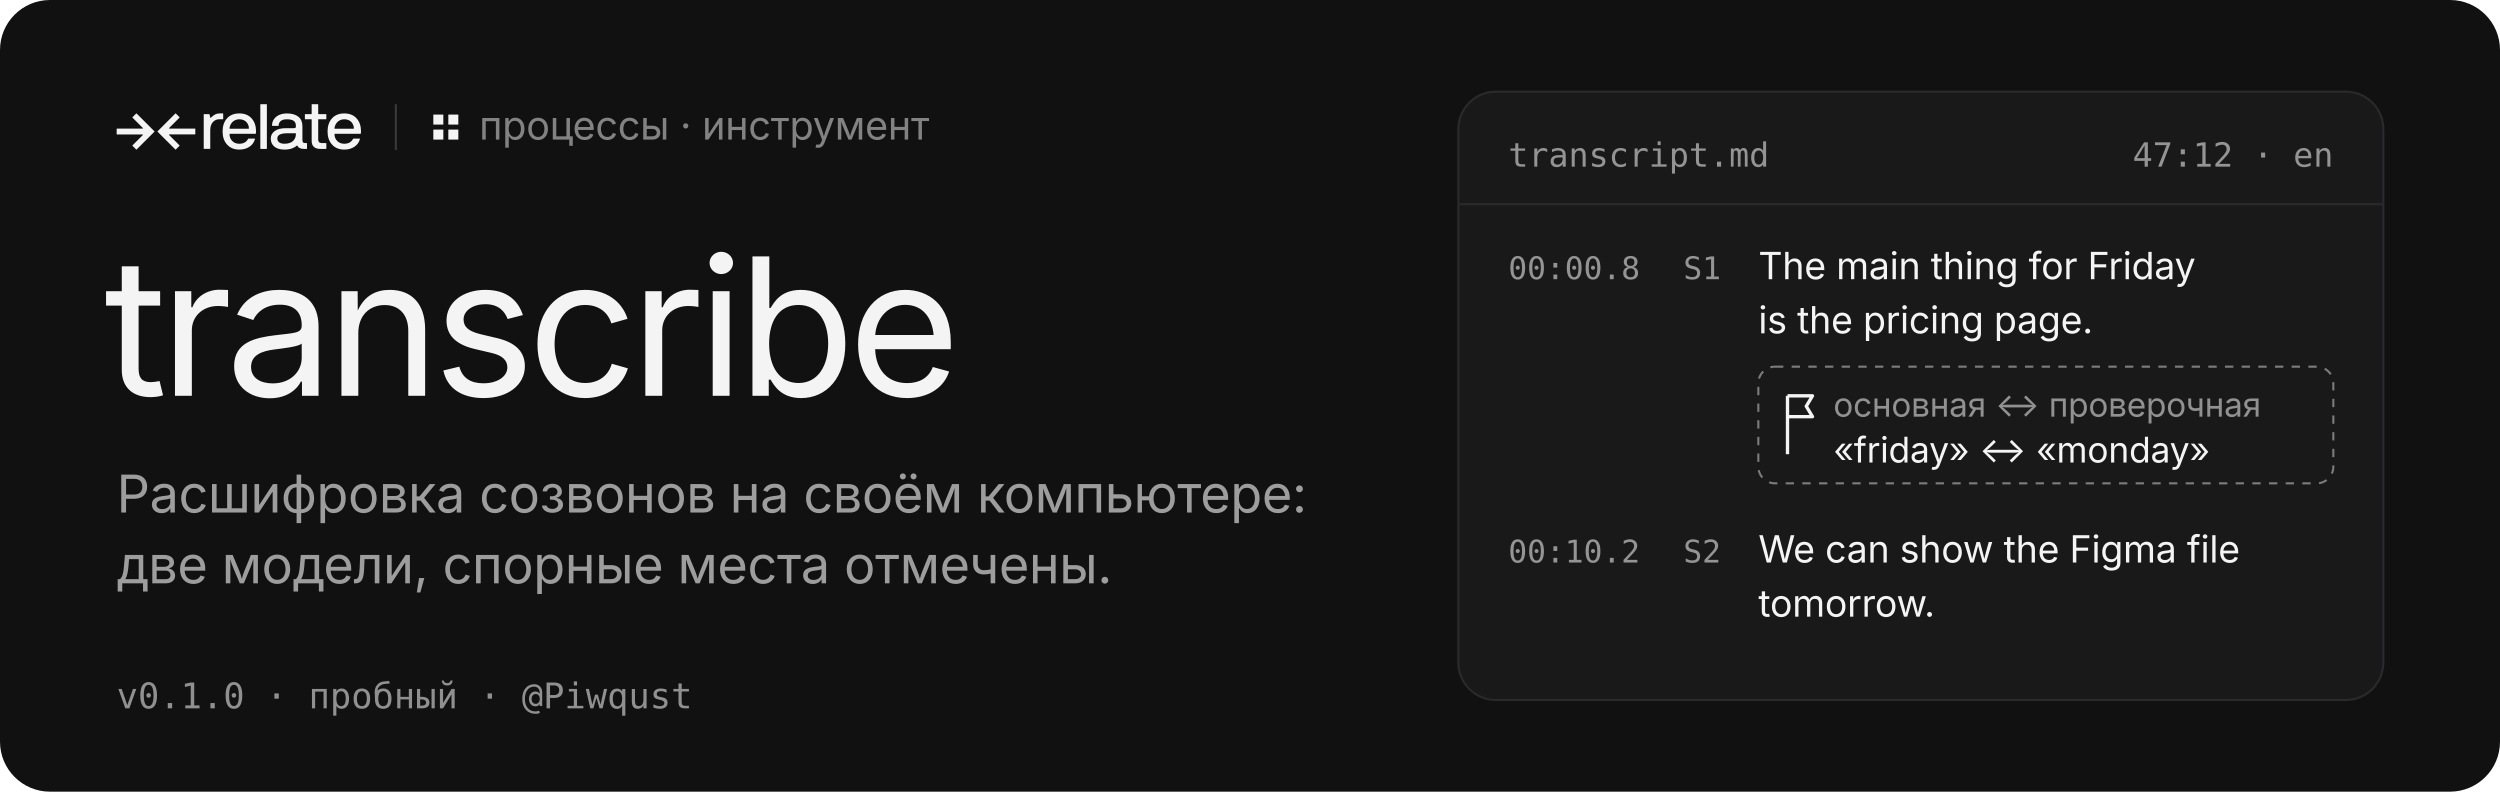
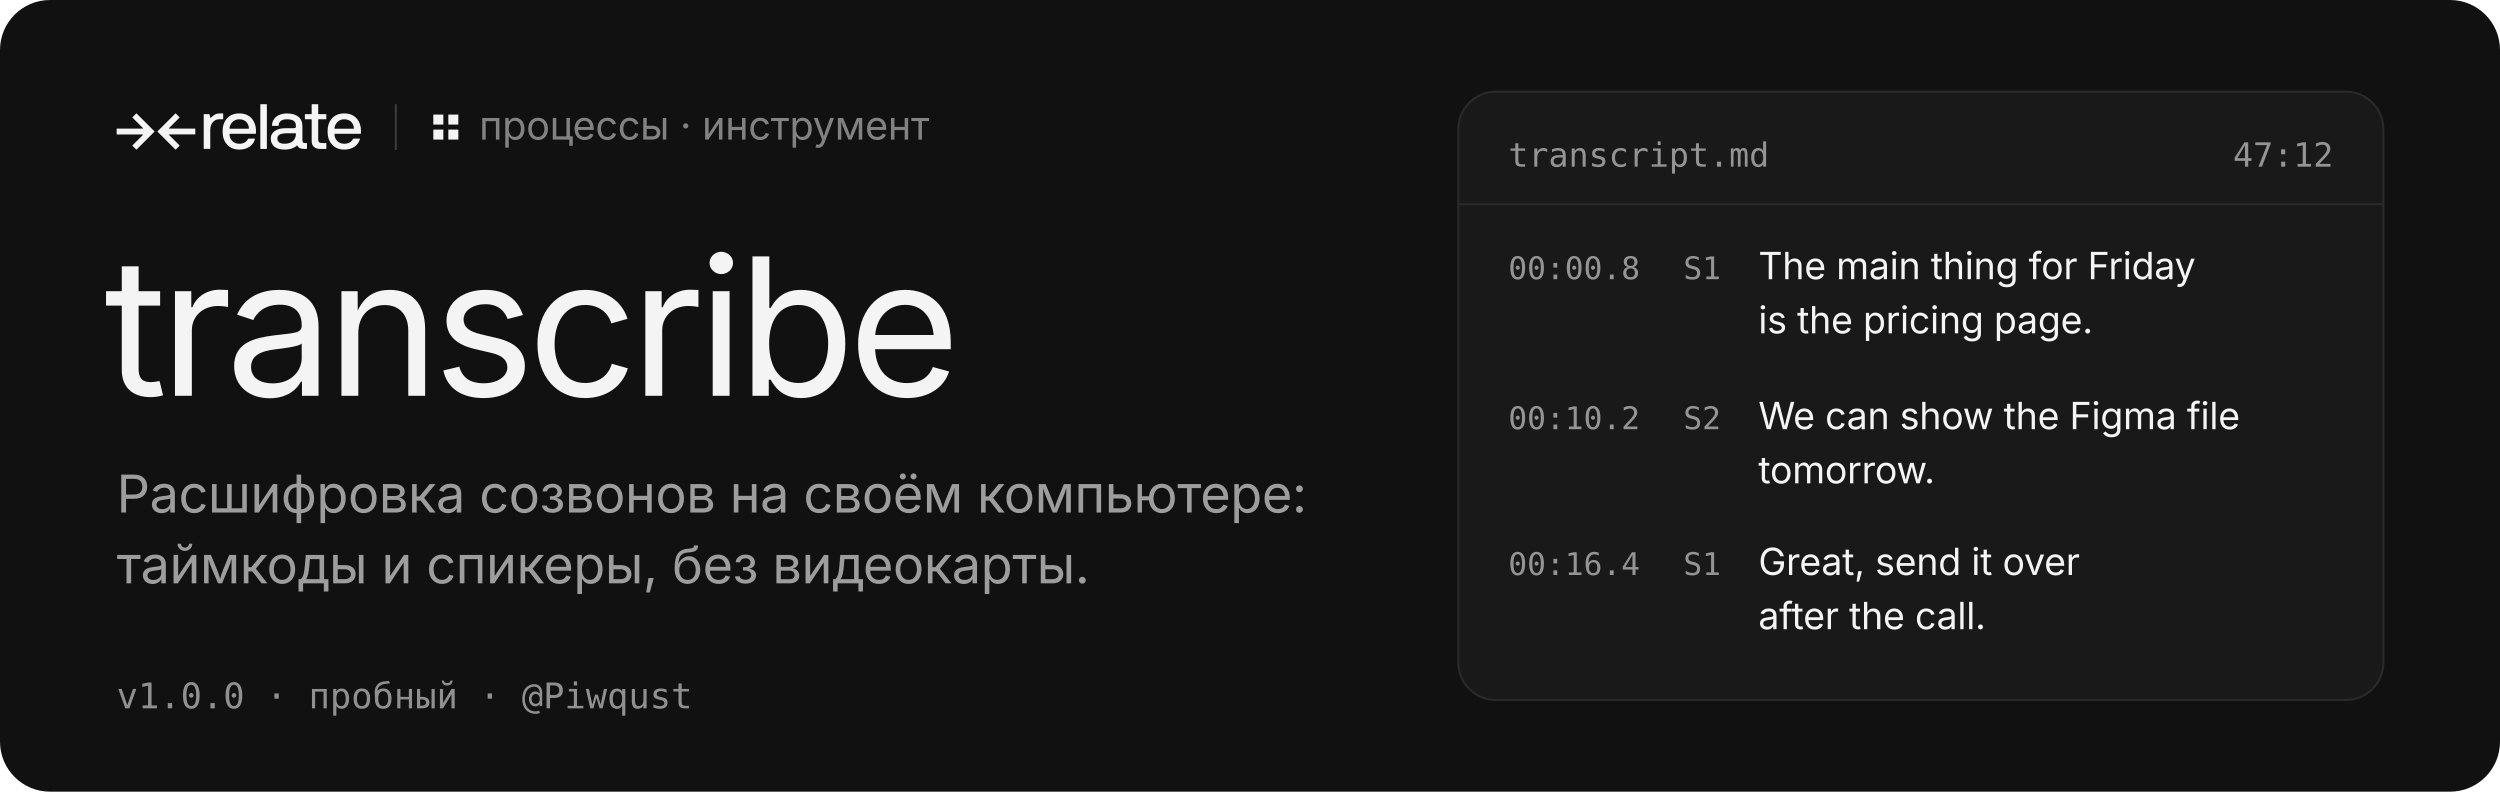
<svg xmlns="http://www.w3.org/2000/svg" width="1200" height="380" viewBox="0 0 1200 380" role="img" aria-labelledby="title desc">
  <rect width="1200" height="380" rx="24" fill="#111112" />
  <g transform="translate(56 50) scale(0.4583)" fill="#f4f4f4">
    <path d="M91.178 46.509V10.789C91.178 10.559 91.298 10.439 91.528 10.439H96.938C97.098 10.439 97.218 10.559 97.288 10.789L98.028 14.019C98.118 14.209 98.248 14.299 98.398 14.279C98.548 14.269 98.688 14.199 98.798 14.089C100.208 12.679 101.588 11.599 102.968 10.839C104.338 10.079 105.858 9.699 107.518 9.699H111.178C111.438 9.699 111.568 9.819 111.568 10.049V15.459C111.568 15.689 111.438 15.809 111.178 15.809H107.518C105.568 15.809 103.868 16.329 102.398 17.369C100.938 18.409 99.838 19.749 99.108 21.379C98.378 23.009 98.018 24.779 98.018 26.709V46.499C98.018 46.729 97.888 46.849 97.628 46.849H91.508C91.278 46.849 91.158 46.729 91.158 46.499L91.178 46.509Z" />
    <path d="M110.939 28.649C110.939 22.909 112.489 18.309 115.579 14.869C118.669 11.429 122.959 9.699 128.449 9.699C133.939 9.699 138.259 11.429 141.349 14.889C144.439 18.349 145.989 22.939 145.989 28.649C145.989 29.469 145.919 30.159 145.779 30.719C145.709 30.949 145.589 31.069 145.429 31.069H118.569C118.339 31.069 118.219 31.199 118.219 31.459C118.219 34.229 119.149 36.579 121.009 38.529C122.869 40.479 125.349 41.449 128.449 41.449C132.789 41.449 135.829 39.769 137.589 36.419C137.709 36.189 137.869 36.069 138.079 36.069H144.479C144.549 36.069 144.619 36.079 144.689 36.109C144.759 36.129 144.809 36.169 144.849 36.219C144.889 36.269 144.889 36.339 144.869 36.429C143.959 39.919 142.019 42.649 139.049 44.619C136.079 46.589 132.549 47.569 128.449 47.569C123.109 47.569 118.849 45.839 115.689 42.369C112.529 38.899 110.939 34.329 110.939 28.659V28.649ZM118.219 25.349C118.219 25.579 118.339 25.699 118.569 25.699H138.149C138.379 25.699 138.499 25.579 138.499 25.349C138.499 24.269 138.309 23.189 137.919 22.119C137.529 21.039 136.949 20.019 136.179 19.059C135.409 18.099 134.349 17.319 133.019 16.719C131.689 16.119 130.159 15.819 128.449 15.819C126.739 15.819 125.299 16.149 123.929 16.819C122.559 17.489 121.469 18.329 120.679 19.329C119.879 20.339 119.269 21.369 118.849 22.419C118.429 23.469 118.219 24.449 118.219 25.339V25.349Z" />
    <path d="M150.459 46.51V0.35C150.459 0.12 150.589 0 150.849 0H156.969C157.159 0 157.319 0.16 157.319 0.35V46.51C157.319 46.7 157.159 46.86 156.969 46.86H150.849C150.589 46.86 150.459 46.74 150.459 46.51Z" />
    <path d="M161.398 36.069C161.398 32.809 162.768 30.179 165.498 28.159C168.228 26.139 172.148 25.139 177.258 25.139H185.308C185.898 25.139 186.358 25.089 186.698 24.999C187.038 24.909 187.278 24.739 187.418 24.509C187.558 24.279 187.638 24.059 187.668 23.859C187.688 23.659 187.708 23.339 187.708 22.889C187.708 22.189 187.658 21.559 187.568 21.009C187.478 20.459 187.248 19.839 186.878 19.149C186.518 18.459 186.018 17.889 185.388 17.439C184.758 16.999 183.838 16.609 182.648 16.299C181.458 15.989 180.038 15.829 178.398 15.829C175.448 15.829 173.248 16.439 171.808 17.659C170.368 18.879 169.648 20.459 169.648 22.409C169.648 22.639 169.518 22.759 169.258 22.759H163.068C162.838 22.759 162.718 22.639 162.718 22.409C162.718 19.689 163.478 17.349 164.988 15.379C166.498 13.409 168.418 11.979 170.738 11.069C173.058 10.169 175.618 9.719 178.398 9.719C183.458 9.719 187.418 10.859 190.268 13.129C193.118 15.399 194.538 18.709 194.538 23.039V37.169C194.538 38.439 194.728 39.349 195.118 39.909C195.508 40.469 196.338 40.749 197.628 40.749H198.998C199.228 40.749 199.348 40.869 199.348 41.099V46.509C199.348 46.739 199.228 46.859 198.998 46.859H196.078C192.608 46.859 190.348 45.759 189.288 43.559C189.218 43.399 189.108 43.309 188.958 43.299C188.808 43.289 188.698 43.329 188.628 43.419C187.598 44.499 185.968 45.459 183.738 46.299C181.508 47.139 178.898 47.569 175.898 47.569C171.208 47.569 167.628 46.529 165.138 44.459C162.648 42.389 161.408 39.589 161.408 36.079L161.398 36.069ZM168.258 36.069C168.258 37.569 168.858 38.839 170.048 39.879C171.248 40.919 173.168 41.439 175.818 41.439C177.908 41.439 179.738 41.149 181.318 40.579C182.898 40.009 184.128 39.239 185.008 38.289C185.888 37.339 186.548 36.329 186.978 35.249C187.408 34.169 187.648 33.049 187.698 31.869V30.849C187.698 30.619 187.568 30.499 187.308 30.499H177.258C175.778 30.569 174.488 30.729 173.378 30.969C172.268 31.209 171.388 31.509 170.758 31.869C170.128 32.229 169.618 32.639 169.228 33.119C168.838 33.599 168.588 34.069 168.458 34.529C168.328 34.989 168.268 35.499 168.268 36.059L168.258 36.069Z" />
    <path d="M197.129 15.47V10.79C197.129 10.56 197.249 10.44 197.479 10.44H203.879C204.109 10.44 204.229 10.31 204.229 10.05V0.35C204.229 0.12 204.359 0 204.619 0H210.739C210.969 0 211.089 0.12 211.089 0.35V10.05C211.089 10.31 211.209 10.44 211.439 10.44H219.209C219.469 10.44 219.599 10.56 219.599 10.79V15.47C219.599 15.7 219.469 15.82 219.209 15.82H211.439C211.209 15.82 211.089 15.95 211.089 16.21V37.16C211.089 39.55 212.389 40.75 214.989 40.75H219.209C219.469 40.75 219.599 40.87 219.599 41.1V46.51C219.599 46.74 219.469 46.86 219.209 46.86H213.269C210.409 46.86 208.209 46.18 206.659 44.82C205.019 43.41 204.209 41.26 204.229 38.35V16.2C204.229 15.94 204.109 15.81 203.879 15.81H197.479C197.249 15.81 197.129 15.69 197.129 15.46V15.47Z" />
    <path d="M220.879 28.649C220.879 22.909 222.429 18.309 225.519 14.869C228.609 11.429 232.899 9.699 238.389 9.699C243.879 9.699 248.199 11.429 251.289 14.889C254.379 18.349 255.929 22.939 255.929 28.649C255.929 29.469 255.859 30.159 255.719 30.719C255.649 30.949 255.529 31.069 255.369 31.069H228.509C228.279 31.069 228.159 31.199 228.159 31.459C228.159 34.229 229.089 36.579 230.949 38.529C232.809 40.479 235.289 41.449 238.389 41.449C242.729 41.449 245.769 39.769 247.529 36.419C247.649 36.189 247.809 36.069 248.019 36.069H254.419C254.489 36.069 254.559 36.079 254.629 36.109C254.699 36.129 254.749 36.169 254.789 36.219C254.829 36.269 254.829 36.339 254.809 36.429C253.899 39.919 251.959 42.649 248.989 44.619C246.019 46.589 242.489 47.569 238.389 47.569C233.049 47.569 228.789 45.839 225.629 42.369C222.469 38.899 220.879 34.329 220.879 28.659V28.649ZM228.159 25.349C228.159 25.579 228.279 25.699 228.509 25.699H248.089C248.319 25.699 248.439 25.579 248.439 25.349C248.439 24.269 248.249 23.189 247.859 22.119C247.469 21.039 246.889 20.019 246.119 19.059C245.349 18.099 244.289 17.319 242.959 16.719C241.629 16.119 240.099 15.819 238.389 15.819C236.679 15.819 235.239 16.149 233.869 16.819C232.499 17.489 231.409 18.329 230.619 19.329C229.819 20.339 229.209 21.369 228.789 22.419C228.369 23.469 228.159 24.449 228.159 25.339V25.349Z" />
    <path d="M20.42 9.8L16.59 13.63C16.45 13.77 16.45 13.99 16.59 14.13L27.45 24.99C27.67 25.21 27.51 25.59 27.2 25.59H0.35C0.16 25.59 0 25.75 0 25.94V31.35C0 31.54 0.16 31.7 0.35 31.7H27.16C27.47 31.7 27.63 32.08 27.41 32.3L16.58 43.13C16.44 43.27 16.44 43.49 16.58 43.63L20.41 47.46C20.55 47.6 20.77 47.6 20.91 47.46L35.41 32.96L39.49 28.88C39.63 28.74 39.63 28.52 39.49 28.38L20.91 9.8C20.77 9.66 20.55 9.66 20.41 9.8H20.42Z" />
    <path d="M61.939 47.46L65.769 43.63C65.909 43.49 65.909 43.27 65.769 43.13L54.909 32.27C54.689 32.05 54.849 31.67 55.159 31.67H82.009C82.199 31.67 82.359 31.51 82.359 31.32V25.91C82.359 25.72 82.199 25.56 82.009 25.56H55.199C54.889 25.56 54.729 25.18 54.949 24.96L65.779 14.13C65.919 13.99 65.919 13.77 65.779 13.63L61.949 9.8C61.809 9.66 61.589 9.66 61.449 9.8L46.949 24.3L42.869 28.38C42.729 28.52 42.729 28.74 42.869 28.88L61.449 47.46C61.589 47.6 61.809 47.6 61.949 47.46H61.939Z" />
  </g>
  <path d="M190 50v22" stroke="#f4f4f4" stroke-opacity=".18" />
  <g transform="translate(208 55) scale(1.2)" fill="#f4f4f4">
    <path d="M0 0h4v4H0zM6 0h4v4H6zM0 6h4v4H0zM6 6h4v4H6z" />
  </g>
  <text x="230" y="67" font-family="Inter, 'SF Pro Text', -apple-system, BlinkMacSystemFont, 'Segoe UI', 'Helvetica Neue', Arial, sans-serif" font-size="19" letter-spacing="-0.11" fill="#f4f4f4" fill-opacity="0.5" text-anchor="start">процессы · инструмент</text>
  <text x="50" y="190" font-family="Inter, 'SF Pro Text', -apple-system, BlinkMacSystemFont, 'Segoe UI', 'Helvetica Neue', Arial, sans-serif" font-size="92" letter-spacing="-3.2" fill="#f4f4f4" text-anchor="start">transcribe</text>
  <text x="56" y="246" font-family="Inter, 'SF Pro Text', -apple-system, BlinkMacSystemFont, 'Segoe UI', 'Helvetica Neue', Arial, sans-serif" font-size="25" letter-spacing="-0.15" fill="#f4f4f4" fill-opacity="0.62" text-anchor="start">Расшифровка созвонов на своём компьютере:</text>
-   <text x="56" y="280" font-family="Inter, 'SF Pro Text', -apple-system, BlinkMacSystemFont, 'Segoe UI', 'Helvetica Neue', Arial, sans-serif" font-size="25" letter-spacing="-0.15" fill="#f4f4f4" fill-opacity="0.62" text-anchor="start">две модели, спорные места отмечены.</text>
-   <text x="56" y="340" font-family="ui-monospace, SFMono-Regular, 'SF Mono', Menlo, Consolas, monospace" font-size="17" letter-spacing="0" fill="#f4f4f4" fill-opacity="0.56" text-anchor="start">v0.1.0 · пробный · @Piwqust</text>
+   <text x="56" y="280" font-family="Inter, 'SF Pro Text', -apple-system, BlinkMacSystemFont, 'Segoe UI', 'Helvetica Neue', Arial, sans-serif" font-size="25" letter-spacing="-0.15" fill="#f4f4f4" fill-opacity="0.62" text-anchor="start">таймкоды и спикеры, без видеокарты.</text>
+   <text x="56" y="340" font-family="ui-monospace, SFMono-Regular, 'SF Mono', Menlo, Consolas, monospace" font-size="17" letter-spacing="0" fill="#f4f4f4" fill-opacity="0.56" text-anchor="start">v1.0.0 · пробный · @Piwqust</text>
  <g transform="translate(700 44)">
    <rect x="0" y="0" width="444" height="292" rx="18" fill="#19191a" stroke="#2a2a2c" />
    <text x="24" y="36" font-family="ui-monospace, SFMono-Regular, 'SF Mono', Menlo, Consolas, monospace" font-size="16" letter-spacing="0" fill="#f4f4f4" fill-opacity="0.56" text-anchor="start">transcript.md</text>
-     <text x="420" y="36" font-family="ui-monospace, SFMono-Regular, 'SF Mono', Menlo, Consolas, monospace" font-size="16" letter-spacing="0" fill="#f4f4f4" fill-opacity="0.56" text-anchor="end">47:12 · en</text>
+     <text x="420" y="36" font-family="ui-monospace, SFMono-Regular, 'SF Mono', Menlo, Consolas, monospace" font-size="16" letter-spacing="0" fill="#f4f4f4" fill-opacity="0.56" text-anchor="end">47:12</text>
    <path d="M0 54H444" stroke="#2a2a2c" />
    <text x="24" y="90" font-family="ui-monospace, SFMono-Regular, 'SF Mono', Menlo, Consolas, monospace" font-size="15" letter-spacing="0" fill="#f4f4f4" fill-opacity="0.56" text-anchor="start">00:00.8</text>
    <text x="108" y="90" font-family="ui-monospace, SFMono-Regular, 'SF Mono', Menlo, Consolas, monospace" font-size="15" letter-spacing="0" fill="#f4f4f4" fill-opacity="0.56" text-anchor="start">S1</text>
    <text x="144" y="90" font-family="Inter, 'SF Pro Text', -apple-system, BlinkMacSystemFont, 'Segoe UI', 'Helvetica Neue', Arial, sans-serif" font-size="18" letter-spacing="-0.11" fill="#f4f4f4" text-anchor="start">The main thing for Friday</text>
    <text x="144" y="116" font-family="Inter, 'SF Pro Text', -apple-system, BlinkMacSystemFont, 'Segoe UI', 'Helvetica Neue', Arial, sans-serif" font-size="18" letter-spacing="-0.11" fill="#f4f4f4" text-anchor="start">is the pricing page.</text>
-     <rect x="144" y="132" width="276" height="56" rx="8" fill="none" stroke="#f4f4f4" stroke-opacity=".45" stroke-dasharray="4 4" />
-     <path d="M158 146v28M158 146h12l-3 5 3 5h-12" fill="none" stroke="#f4f4f4" stroke-width="1.6" stroke-linejoin="round" />
-     <text x="180" y="156" font-family="Inter, 'SF Pro Text', -apple-system, BlinkMacSystemFont, 'Segoe UI', 'Helvetica Neue', Arial, sans-serif" font-size="16" letter-spacing="-0.1" fill="#f4f4f4" fill-opacity="0.55" text-anchor="start">основная ↔ проверочная</text>
-     <text x="180" y="178" font-family="Inter, 'SF Pro Text', -apple-system, BlinkMacSystemFont, 'Segoe UI', 'Helvetica Neue', Arial, sans-serif" font-size="17" letter-spacing="-0.1" fill="#f4f4f4" text-anchor="start">«friday» ↔ «monday»</text>
-     <text x="24" y="226" font-family="ui-monospace, SFMono-Regular, 'SF Mono', Menlo, Consolas, monospace" font-size="15" letter-spacing="0" fill="#f4f4f4" fill-opacity="0.56" text-anchor="start">00:10.2</text>
-     <text x="108" y="226" font-family="ui-monospace, SFMono-Regular, 'SF Mono', Menlo, Consolas, monospace" font-size="15" letter-spacing="0" fill="#f4f4f4" fill-opacity="0.56" text-anchor="start">S2</text>
-     <text x="144" y="226" font-family="Inter, 'SF Pro Text', -apple-system, BlinkMacSystemFont, 'Segoe UI', 'Helvetica Neue', Arial, sans-serif" font-size="18" letter-spacing="-0.11" fill="#f4f4f4" text-anchor="start">We can show the Figma file</text>
-     <text x="144" y="252" font-family="Inter, 'SF Pro Text', -apple-system, BlinkMacSystemFont, 'Segoe UI', 'Helvetica Neue', Arial, sans-serif" font-size="18" letter-spacing="-0.11" fill="#f4f4f4" text-anchor="start">tomorrow.</text>
+     <text x="24" y="162" font-family="ui-monospace, SFMono-Regular, 'SF Mono', Menlo, Consolas, monospace" font-size="15" letter-spacing="0" fill="#f4f4f4" fill-opacity="0.56" text-anchor="start">00:10.2</text>
+     <text x="108" y="162" font-family="ui-monospace, SFMono-Regular, 'SF Mono', Menlo, Consolas, monospace" font-size="15" letter-spacing="0" fill="#f4f4f4" fill-opacity="0.56" text-anchor="start">S2</text>
+     <text x="144" y="162" font-family="Inter, 'SF Pro Text', -apple-system, BlinkMacSystemFont, 'Segoe UI', 'Helvetica Neue', Arial, sans-serif" font-size="18" letter-spacing="-0.11" fill="#f4f4f4" text-anchor="start">We can show the Figma file</text>
+     <text x="144" y="188" font-family="Inter, 'SF Pro Text', -apple-system, BlinkMacSystemFont, 'Segoe UI', 'Helvetica Neue', Arial, sans-serif" font-size="18" letter-spacing="-0.11" fill="#f4f4f4" text-anchor="start">tomorrow.</text>
+     <text x="24" y="232" font-family="ui-monospace, SFMono-Regular, 'SF Mono', Menlo, Consolas, monospace" font-size="15" letter-spacing="0" fill="#f4f4f4" fill-opacity="0.56" text-anchor="start">00:16.4</text>
+     <text x="108" y="232" font-family="ui-monospace, SFMono-Regular, 'SF Mono', Menlo, Consolas, monospace" font-size="15" letter-spacing="0" fill="#f4f4f4" fill-opacity="0.56" text-anchor="start">S1</text>
+     <text x="144" y="232" font-family="Inter, 'SF Pro Text', -apple-system, BlinkMacSystemFont, 'Segoe UI', 'Helvetica Neue', Arial, sans-serif" font-size="18" letter-spacing="-0.11" fill="#f4f4f4" text-anchor="start">Great, send it over</text>
+     <text x="144" y="258" font-family="Inter, 'SF Pro Text', -apple-system, BlinkMacSystemFont, 'Segoe UI', 'Helvetica Neue', Arial, sans-serif" font-size="18" letter-spacing="-0.11" fill="#f4f4f4" text-anchor="start">after the call.</text>
  </g>
</svg>
